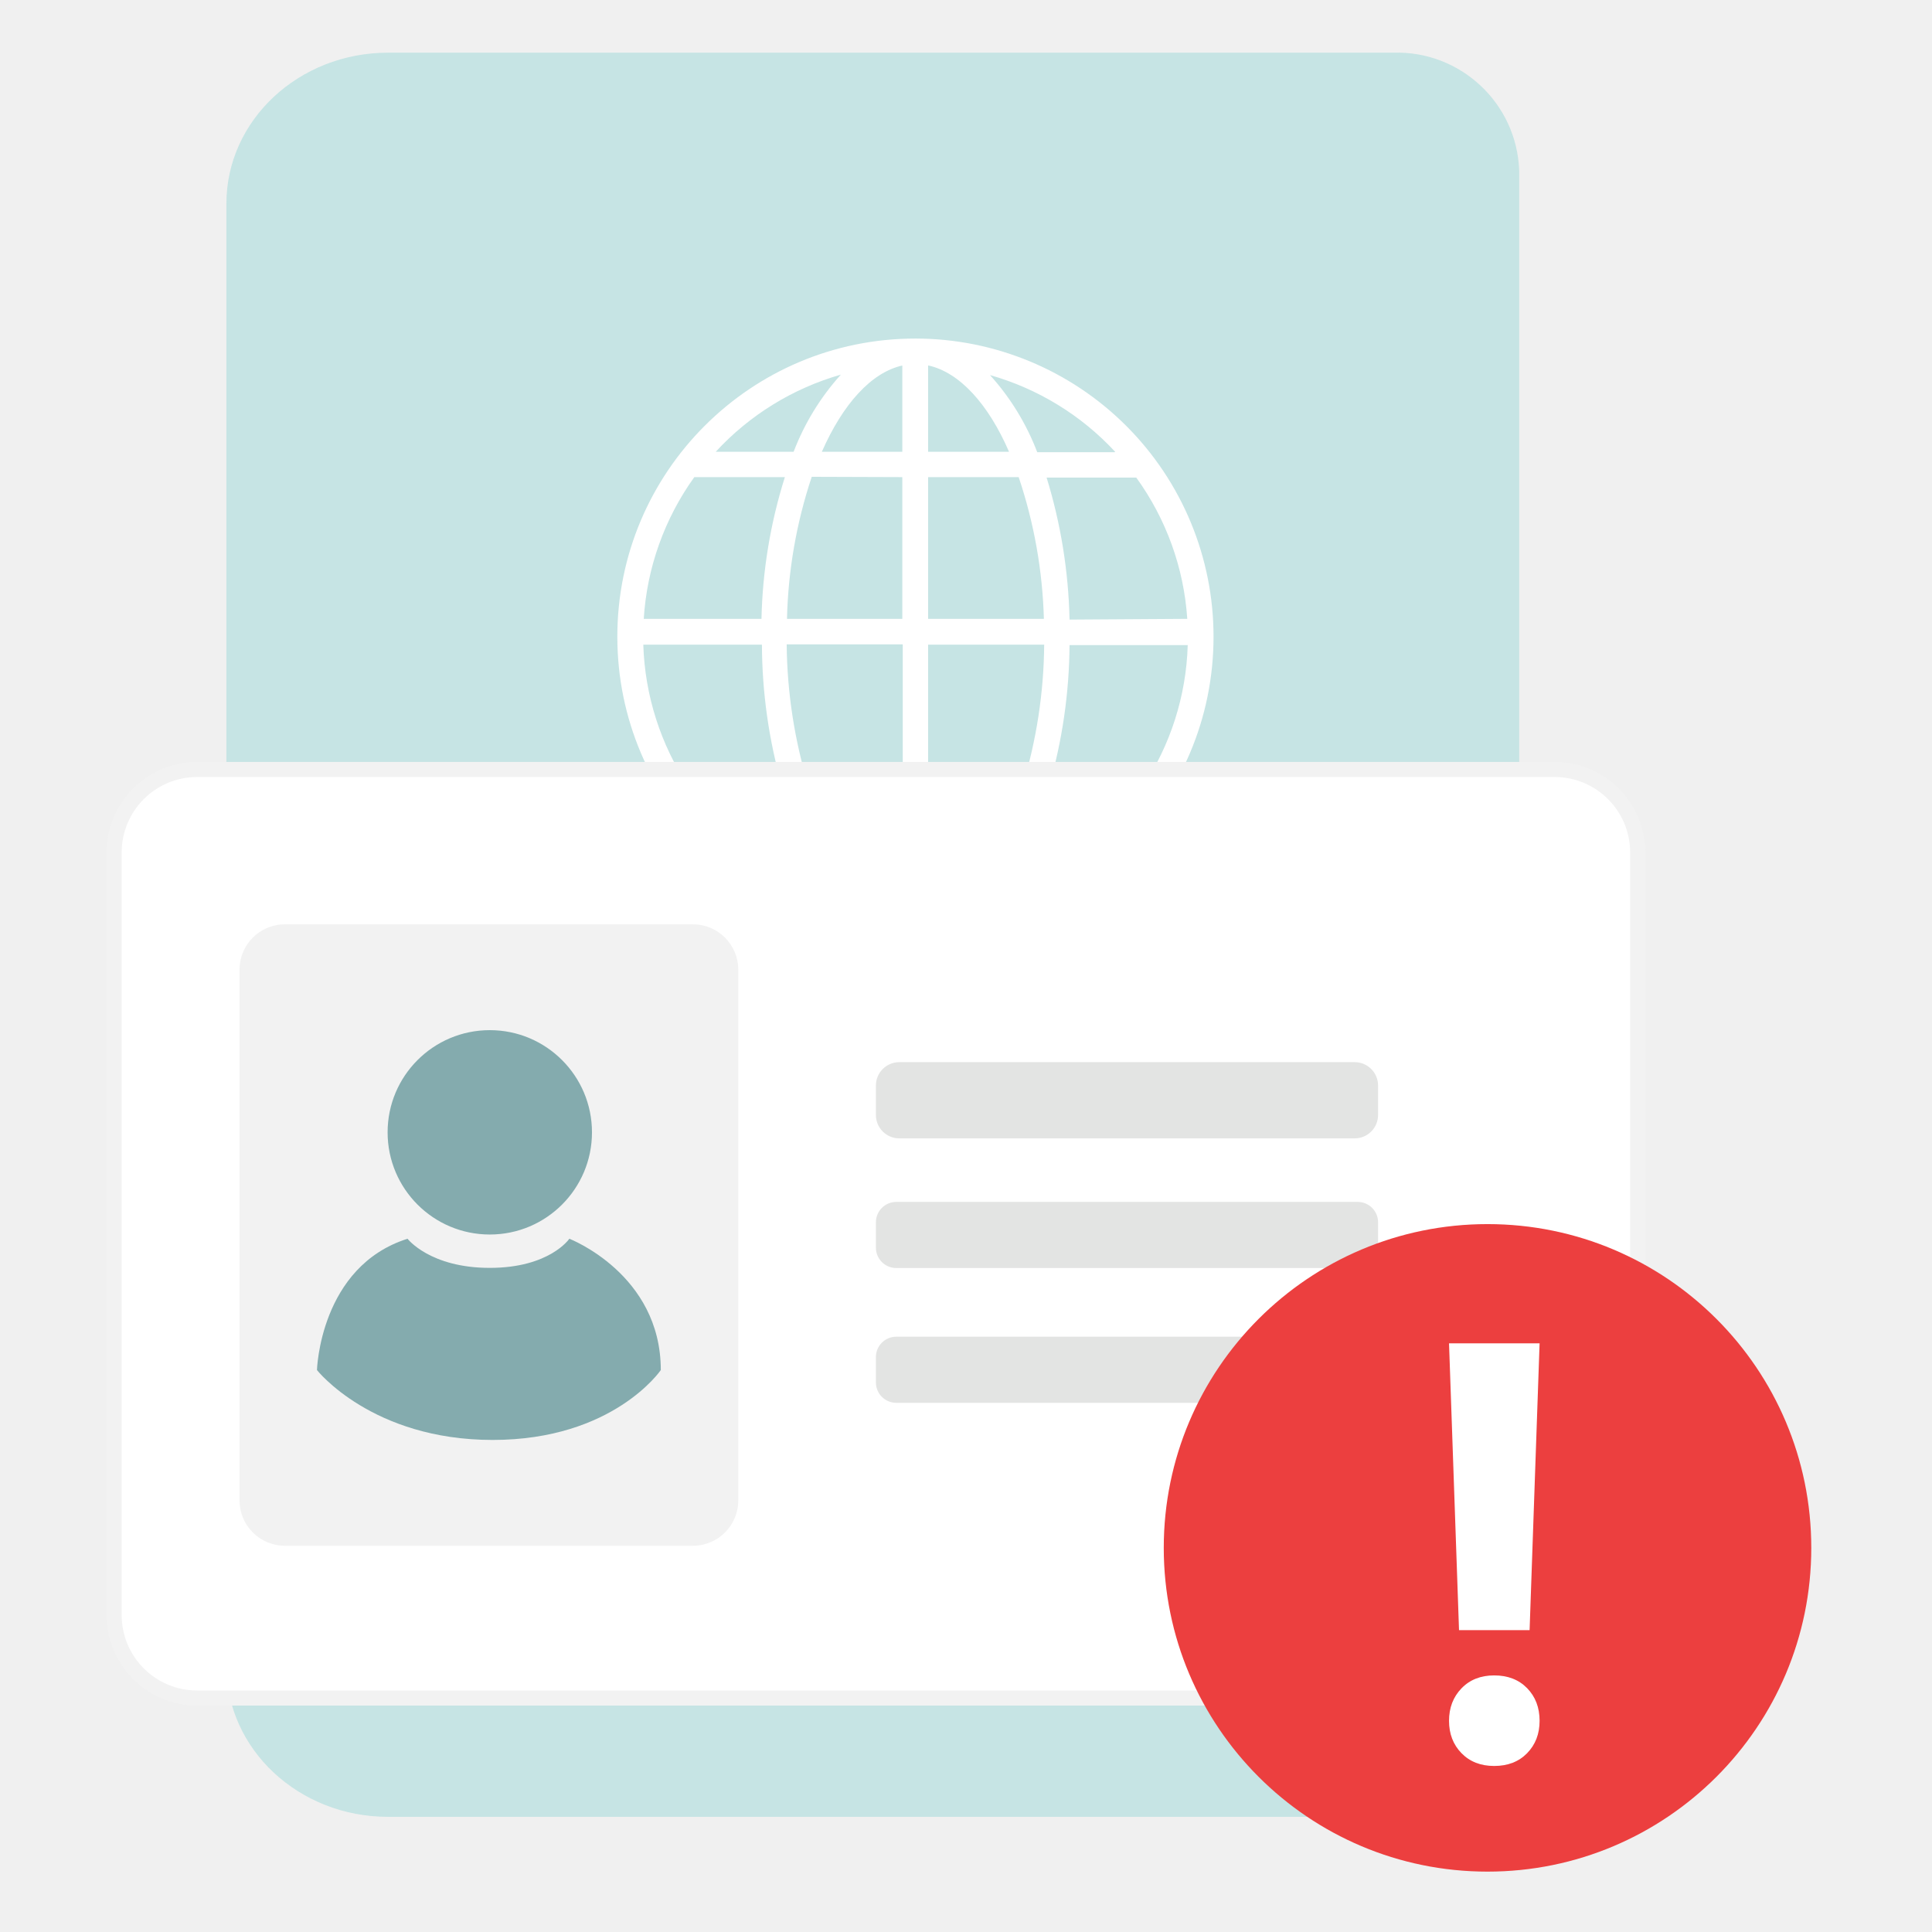
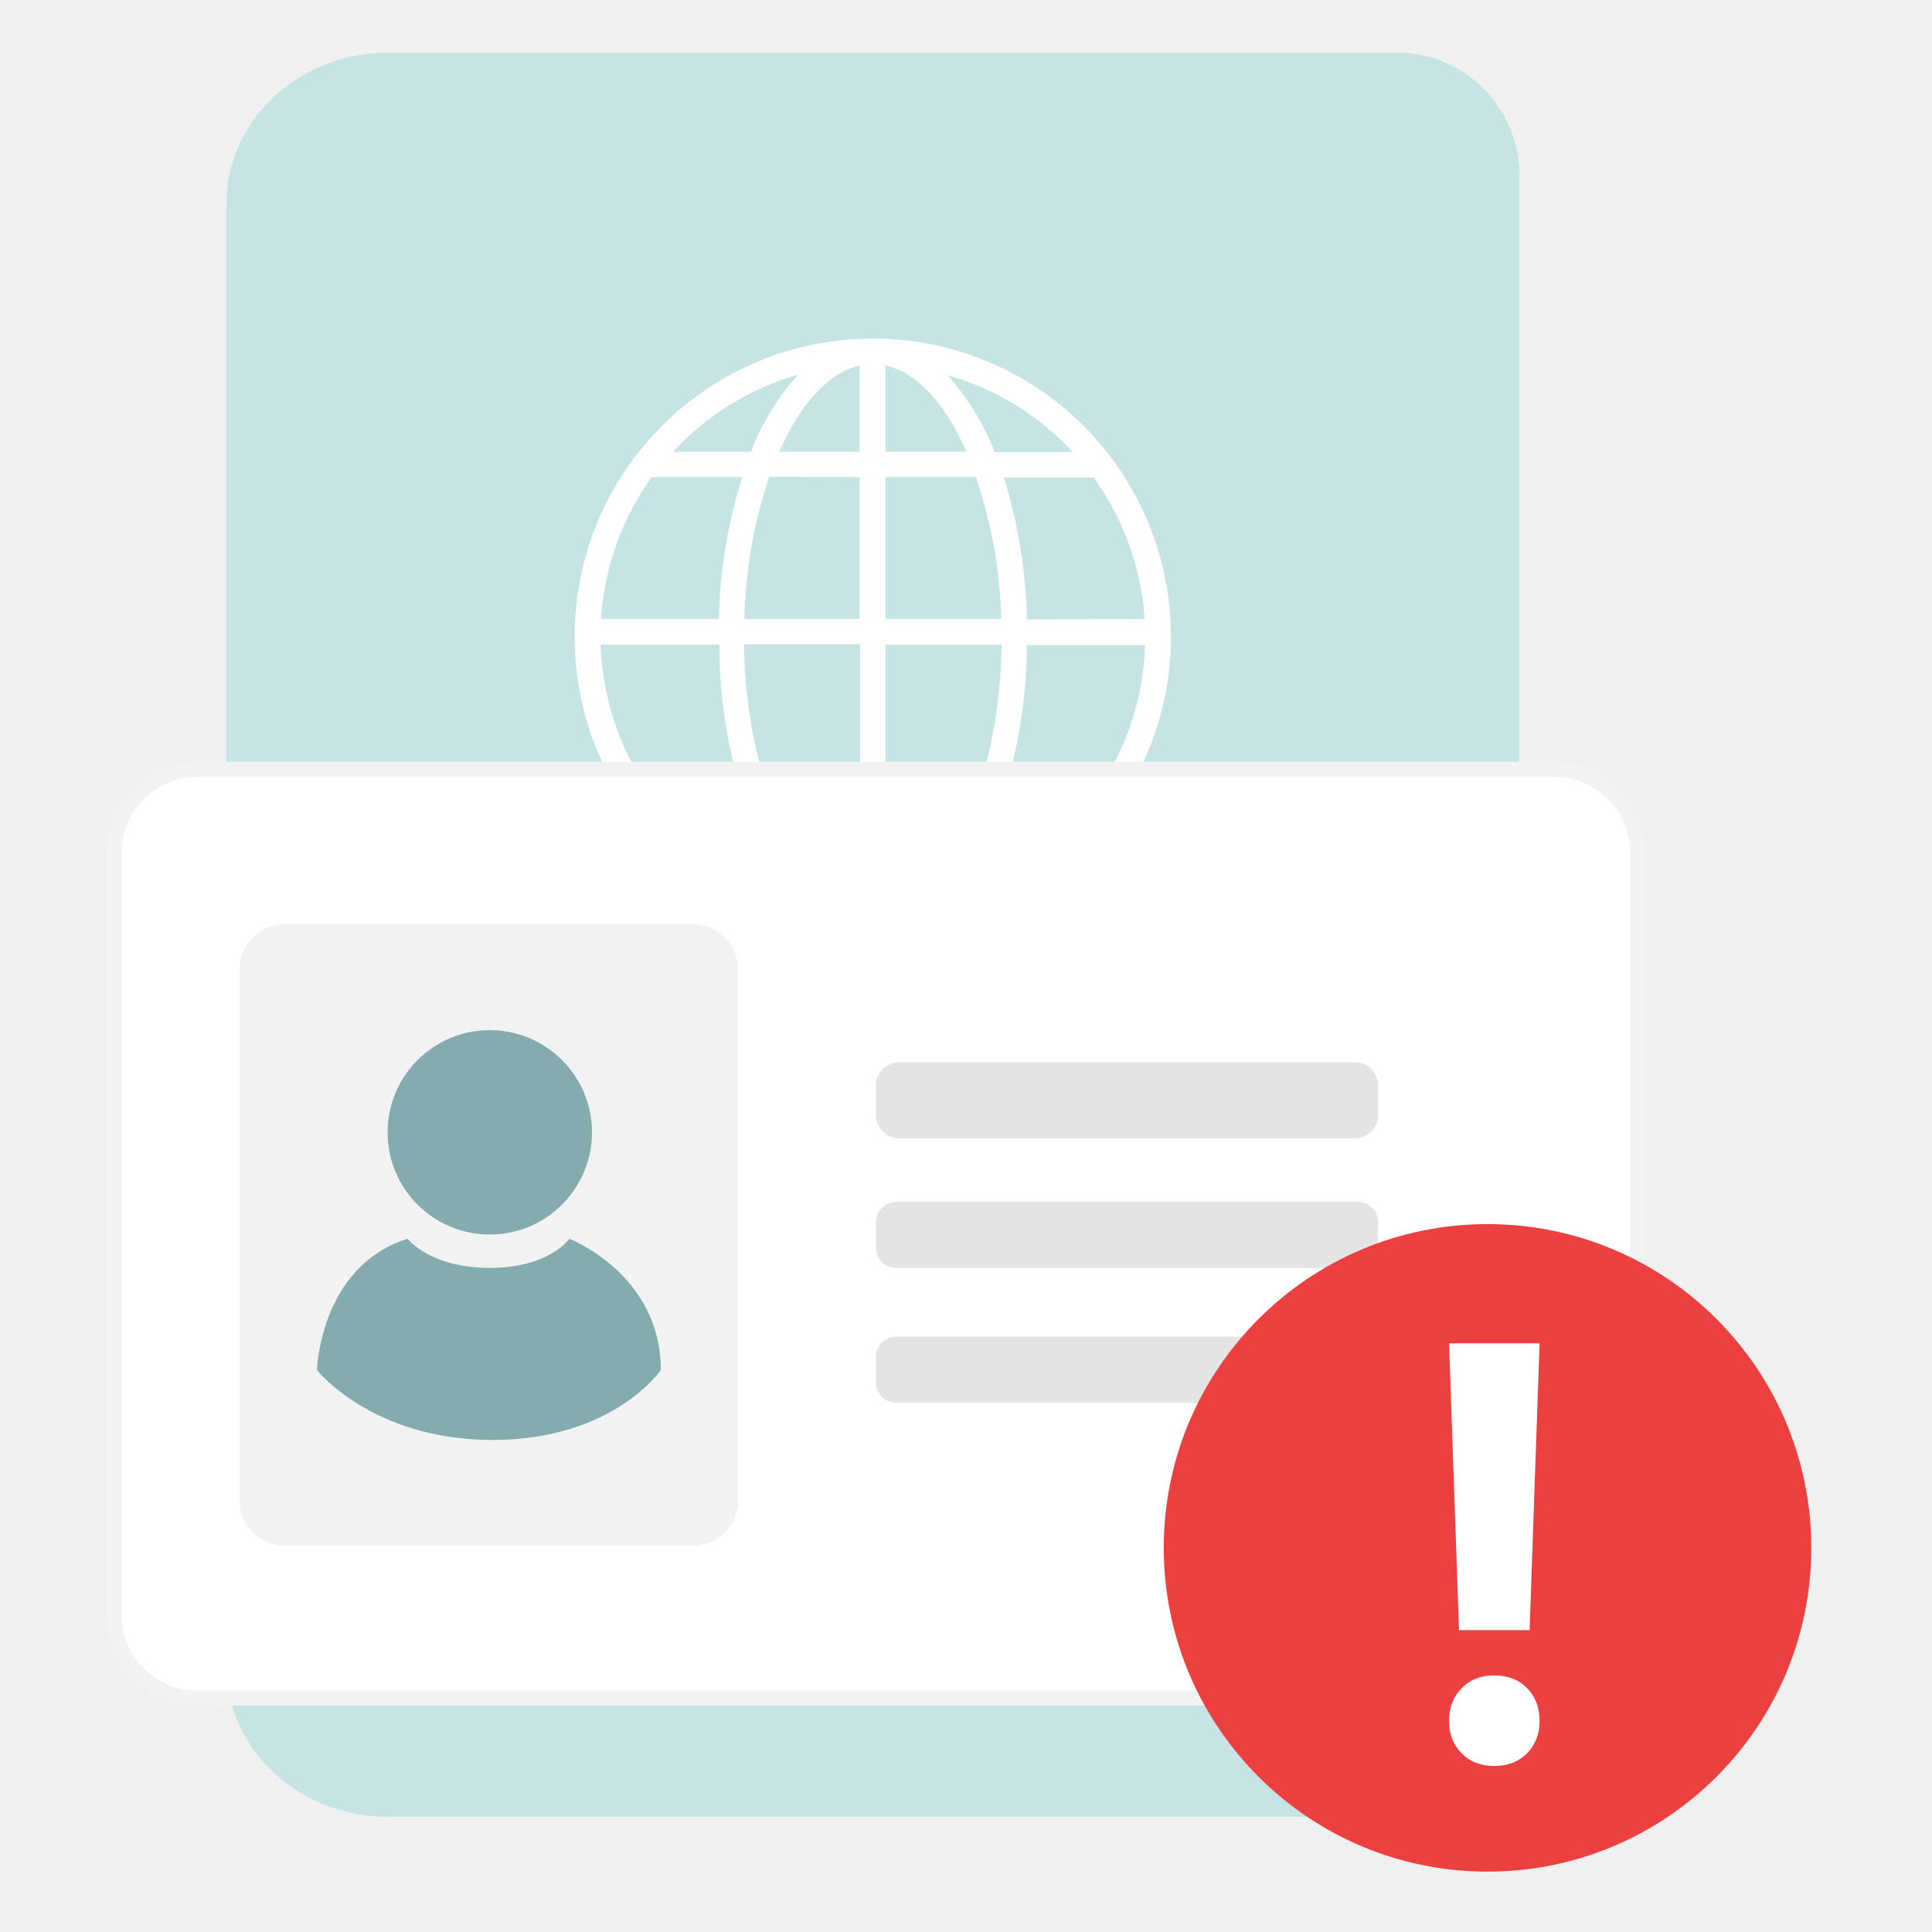
<svg xmlns="http://www.w3.org/2000/svg" width="128" height="128" viewBox="0 0 128 128" fill="none">
  <g id="illustration / deriv / light / exclamation-poi">
    <path id="Vector" d="M92.29 120.37H25.71C19.79 120.37 15 115.89 15 110.37V13.49C15 7.97 19.79 3.49 25.71 3.49H92.29C96.753 3.344 100.493 6.837 100.65 11.3V112.55C100.492 117.014 96.755 120.51 92.29 120.37Z" fill="#C6E4E4" />
-     <path id="Vector_2" d="M60.65 22.43C49.743 22.43 40.9 31.272 40.9 42.18C40.9 53.088 49.743 61.93 60.65 61.93C71.558 61.93 80.4 53.088 80.4 42.18C80.4 36.942 78.32 31.918 74.616 28.215C70.912 24.511 65.888 22.43 60.65 22.43ZM42.65 42.71H50.48C50.49 45.893 50.941 49.06 51.82 52.12H45.62C43.763 49.324 42.723 46.065 42.62 42.71H42.65ZM61.49 29.93V24.21C63.58 24.66 65.49 26.79 66.85 29.93H61.49ZM67.49 31.61C68.509 34.64 69.072 37.804 69.16 41H61.49V31.61H67.49ZM59.78 24.21V29.93H54.45C55.83 26.79 57.72 24.66 59.81 24.21H59.78ZM59.78 31.61V41H52.14C52.214 37.799 52.767 34.627 53.78 31.59L59.78 31.61ZM50.45 41H42.65C42.861 37.617 44.022 34.362 46 31.61H52C51.041 34.651 50.519 37.812 50.45 41ZM52.12 42.69H59.81V52.1H53.57C52.639 49.056 52.151 45.893 52.12 42.71V42.69ZM59.81 53.8V60.15C57.58 59.66 55.58 57.28 54.18 53.8H59.81ZM61.49 60.15V53.8H67.12C65.72 57.28 63.72 59.66 61.49 60.15ZM61.49 52.15V42.71H69.18C69.154 45.9 68.666 49.07 67.73 52.12L61.49 52.15ZM70.86 42.74H78.69C78.592 46.096 77.552 49.356 75.69 52.15H69.49C70.379 49.081 70.841 45.905 70.86 42.71V42.74ZM70.86 41.05C70.791 37.858 70.28 34.691 69.34 31.64H75.28C77.264 34.38 78.436 37.624 78.66 41L70.86 41.05ZM73.86 29.96H68.72C68.002 28.078 66.941 26.345 65.59 24.85C68.767 25.751 71.635 27.508 73.88 29.93L73.86 29.96ZM55.71 24.82C54.36 26.315 53.299 28.048 52.58 29.93H47.42C49.662 27.497 52.53 25.729 55.71 24.82ZM46.84 53.82H52.34C53.068 55.94 54.214 57.892 55.71 59.56C52.245 58.568 49.156 56.562 46.84 53.8V53.82ZM65.59 59.56C67.102 57.888 68.261 55.929 69 53.8H74.5C72.171 56.561 69.067 58.56 65.59 59.54V59.56Z" fill="white" />
+     <path id="Vector_2" d="M57.825 22.43C46.918 22.43 38.075 31.272 38.075 42.18C38.075 53.088 46.918 61.93 57.825 61.93C68.733 61.93 77.575 53.088 77.575 42.18C77.575 36.942 75.494 31.918 71.79 28.215C68.087 24.511 63.063 22.43 57.825 22.43ZM39.825 42.71H47.655C47.665 45.893 48.116 49.06 48.995 52.12H42.795C40.937 49.324 39.898 46.065 39.795 42.71H39.825ZM58.665 29.93V24.21C60.755 24.66 62.665 26.79 64.025 29.93H58.665ZM64.665 31.61C65.684 34.64 66.247 37.804 66.335 41H58.665V31.61H64.665ZM56.955 24.21V29.93H51.625C53.005 26.79 54.895 24.66 56.985 24.21H56.955ZM56.955 31.61V41H49.315C49.389 37.799 49.942 34.627 50.955 31.59L56.955 31.61ZM47.625 41H39.825C40.035 37.617 41.197 34.362 43.175 31.61H49.175C48.216 34.651 47.694 37.812 47.625 41ZM49.295 42.69H56.985V52.1H50.745C49.814 49.056 49.326 45.893 49.295 42.71V42.69ZM56.985 53.8V60.15C54.755 59.66 52.755 57.28 51.355 53.8H56.985ZM58.665 60.15V53.8H64.295C62.895 57.28 60.895 59.66 58.665 60.15ZM58.665 52.15V42.71H66.355C66.329 45.9 65.841 49.07 64.905 52.12L58.665 52.15ZM68.035 42.74H75.865C75.766 46.096 74.727 49.356 72.865 52.15H66.665C67.554 49.081 68.015 45.905 68.035 42.71V42.74ZM68.035 41.05C67.966 37.858 67.454 34.691 66.515 31.64H72.455C74.439 34.38 75.611 37.624 75.835 41L68.035 41.05ZM71.035 29.96H65.895C65.177 28.078 64.115 26.345 62.765 24.85C65.942 25.751 68.81 27.508 71.055 29.93L71.035 29.96ZM52.885 24.82C51.535 26.315 50.474 28.048 49.755 29.93H44.595C46.837 27.497 49.705 25.729 52.885 24.82ZM44.015 53.82H49.515C50.243 55.94 51.389 57.892 52.885 59.56C49.42 58.568 46.331 56.562 44.015 53.8V53.82ZM62.765 59.56C64.276 57.888 65.436 55.929 66.175 53.8H71.675C69.346 56.561 66.242 58.56 62.765 59.54V59.56Z" fill="white" />
    <path id="Vector_3" d="M87.301 78.41H34.551C32.248 78.41 30.381 80.277 30.381 82.58V84.72C30.381 87.023 32.248 88.89 34.551 88.89H87.301C89.604 88.89 91.471 87.023 91.471 84.72V82.58C91.471 80.277 89.604 78.41 87.301 78.41Z" fill="white" />
    <path id="Vector_4" d="M103.001 50.98H13.06C10.023 50.98 7.561 53.442 7.561 56.48V107C7.561 110.038 10.023 112.5 13.06 112.5H103.001C106.038 112.5 108.501 110.038 108.501 107V56.48C108.501 53.442 106.038 50.98 103.001 50.98Z" fill="white" />
    <path id="Vector_5" d="M103.001 51.48C105.762 51.48 108.001 53.719 108.001 56.48V107C108.001 109.761 105.762 112 103.001 112H13.06C10.299 112 8.061 109.761 8.061 107V56.48C8.061 53.719 10.299 51.48 13.06 51.48H103.001ZM103.001 50.48H13.06C9.747 50.48 7.061 53.166 7.061 56.48V107C7.061 110.314 9.747 113 13.06 113H103.001C106.314 113 109.001 110.314 109.001 107V56.48C109.001 53.166 106.314 50.48 103.001 50.48Z" fill="#F2F2F2" />
    <path id="Vector_6" d="M45.911 61.24H18.871C17.214 61.24 15.871 62.583 15.871 64.24V99.41C15.871 101.067 17.214 102.41 18.871 102.41H45.911C47.568 102.41 48.911 101.067 48.911 99.41V64.24C48.911 62.583 47.568 61.24 45.911 61.24Z" fill="#F2F2F2" />
    <path id="Vector_7" d="M89.751 70.37H59.581C58.725 70.37 58.031 71.064 58.031 71.92V73.87C58.031 74.726 58.725 75.42 59.581 75.42H89.751C90.607 75.42 91.301 74.726 91.301 73.87V71.92C91.301 71.064 90.607 70.37 89.751 70.37Z" fill="#E3E4E3" />
    <path id="Vector_8" d="M89.951 79.63H59.381C58.636 79.63 58.031 80.234 58.031 80.98V82.66C58.031 83.406 58.636 84.01 59.381 84.01H89.951C90.697 84.01 91.301 83.406 91.301 82.66V80.98C91.301 80.234 90.697 79.63 89.951 79.63Z" fill="#E3E4E3" />
    <path id="Vector_9" d="M89.951 88.56H59.381C58.636 88.56 58.031 89.165 58.031 89.91V91.59C58.031 92.336 58.636 92.94 59.381 92.94H89.951C90.697 92.94 91.301 92.336 91.301 91.59V89.91C91.301 89.165 90.697 88.56 89.951 88.56Z" fill="#E3E4E3" />
    <path id="Vector_10" d="M32.45 81.79C36.189 81.79 39.22 78.759 39.22 75.02C39.22 71.281 36.189 68.25 32.45 68.25C28.711 68.25 25.68 71.281 25.68 75.02C25.68 78.759 28.711 81.79 32.45 81.79Z" fill="#84ABAE" />
    <path id="Vector_11" d="M27 82.07C27 82.07 28.48 84 32.45 84C36.42 84 37.72 82.07 37.72 82.07C37.72 82.07 43.78 84.4 43.78 90.77C43.78 90.77 40.64 95.4 32.64 95.4C24.64 95.4 21 90.77 21 90.77C21 90.77 21.19 83.91 27 82.07Z" fill="#84ABAE" />
    <path id="Vector_12" d="M98.552 124C110.398 124 120.002 114.396 120.002 102.55C120.002 90.703 110.398 81.1 98.552 81.1C86.705 81.1 77.102 90.703 77.102 102.55C77.102 114.396 86.705 124 98.552 124Z" fill="#EC3F3F" />
    <path id="Vector_13" fill-rule="evenodd" clip-rule="evenodd" d="M101.34 108H96.664L96.002 88.999H102.002L101.34 108ZM98.993 111C99.897 111 100.624 111.281 101.175 111.845C101.726 112.409 102.002 113.131 102.002 114.009C102.002 114.875 101.726 115.59 101.175 116.154C100.624 116.718 99.897 117 98.993 117C98.101 117 97.38 116.718 96.829 116.154C96.278 115.59 96.002 114.875 96.002 114.009C96.002 113.144 96.278 112.426 96.829 111.855C97.38 111.285 98.101 111 98.993 111Z" fill="white" />
  </g>
</svg>
